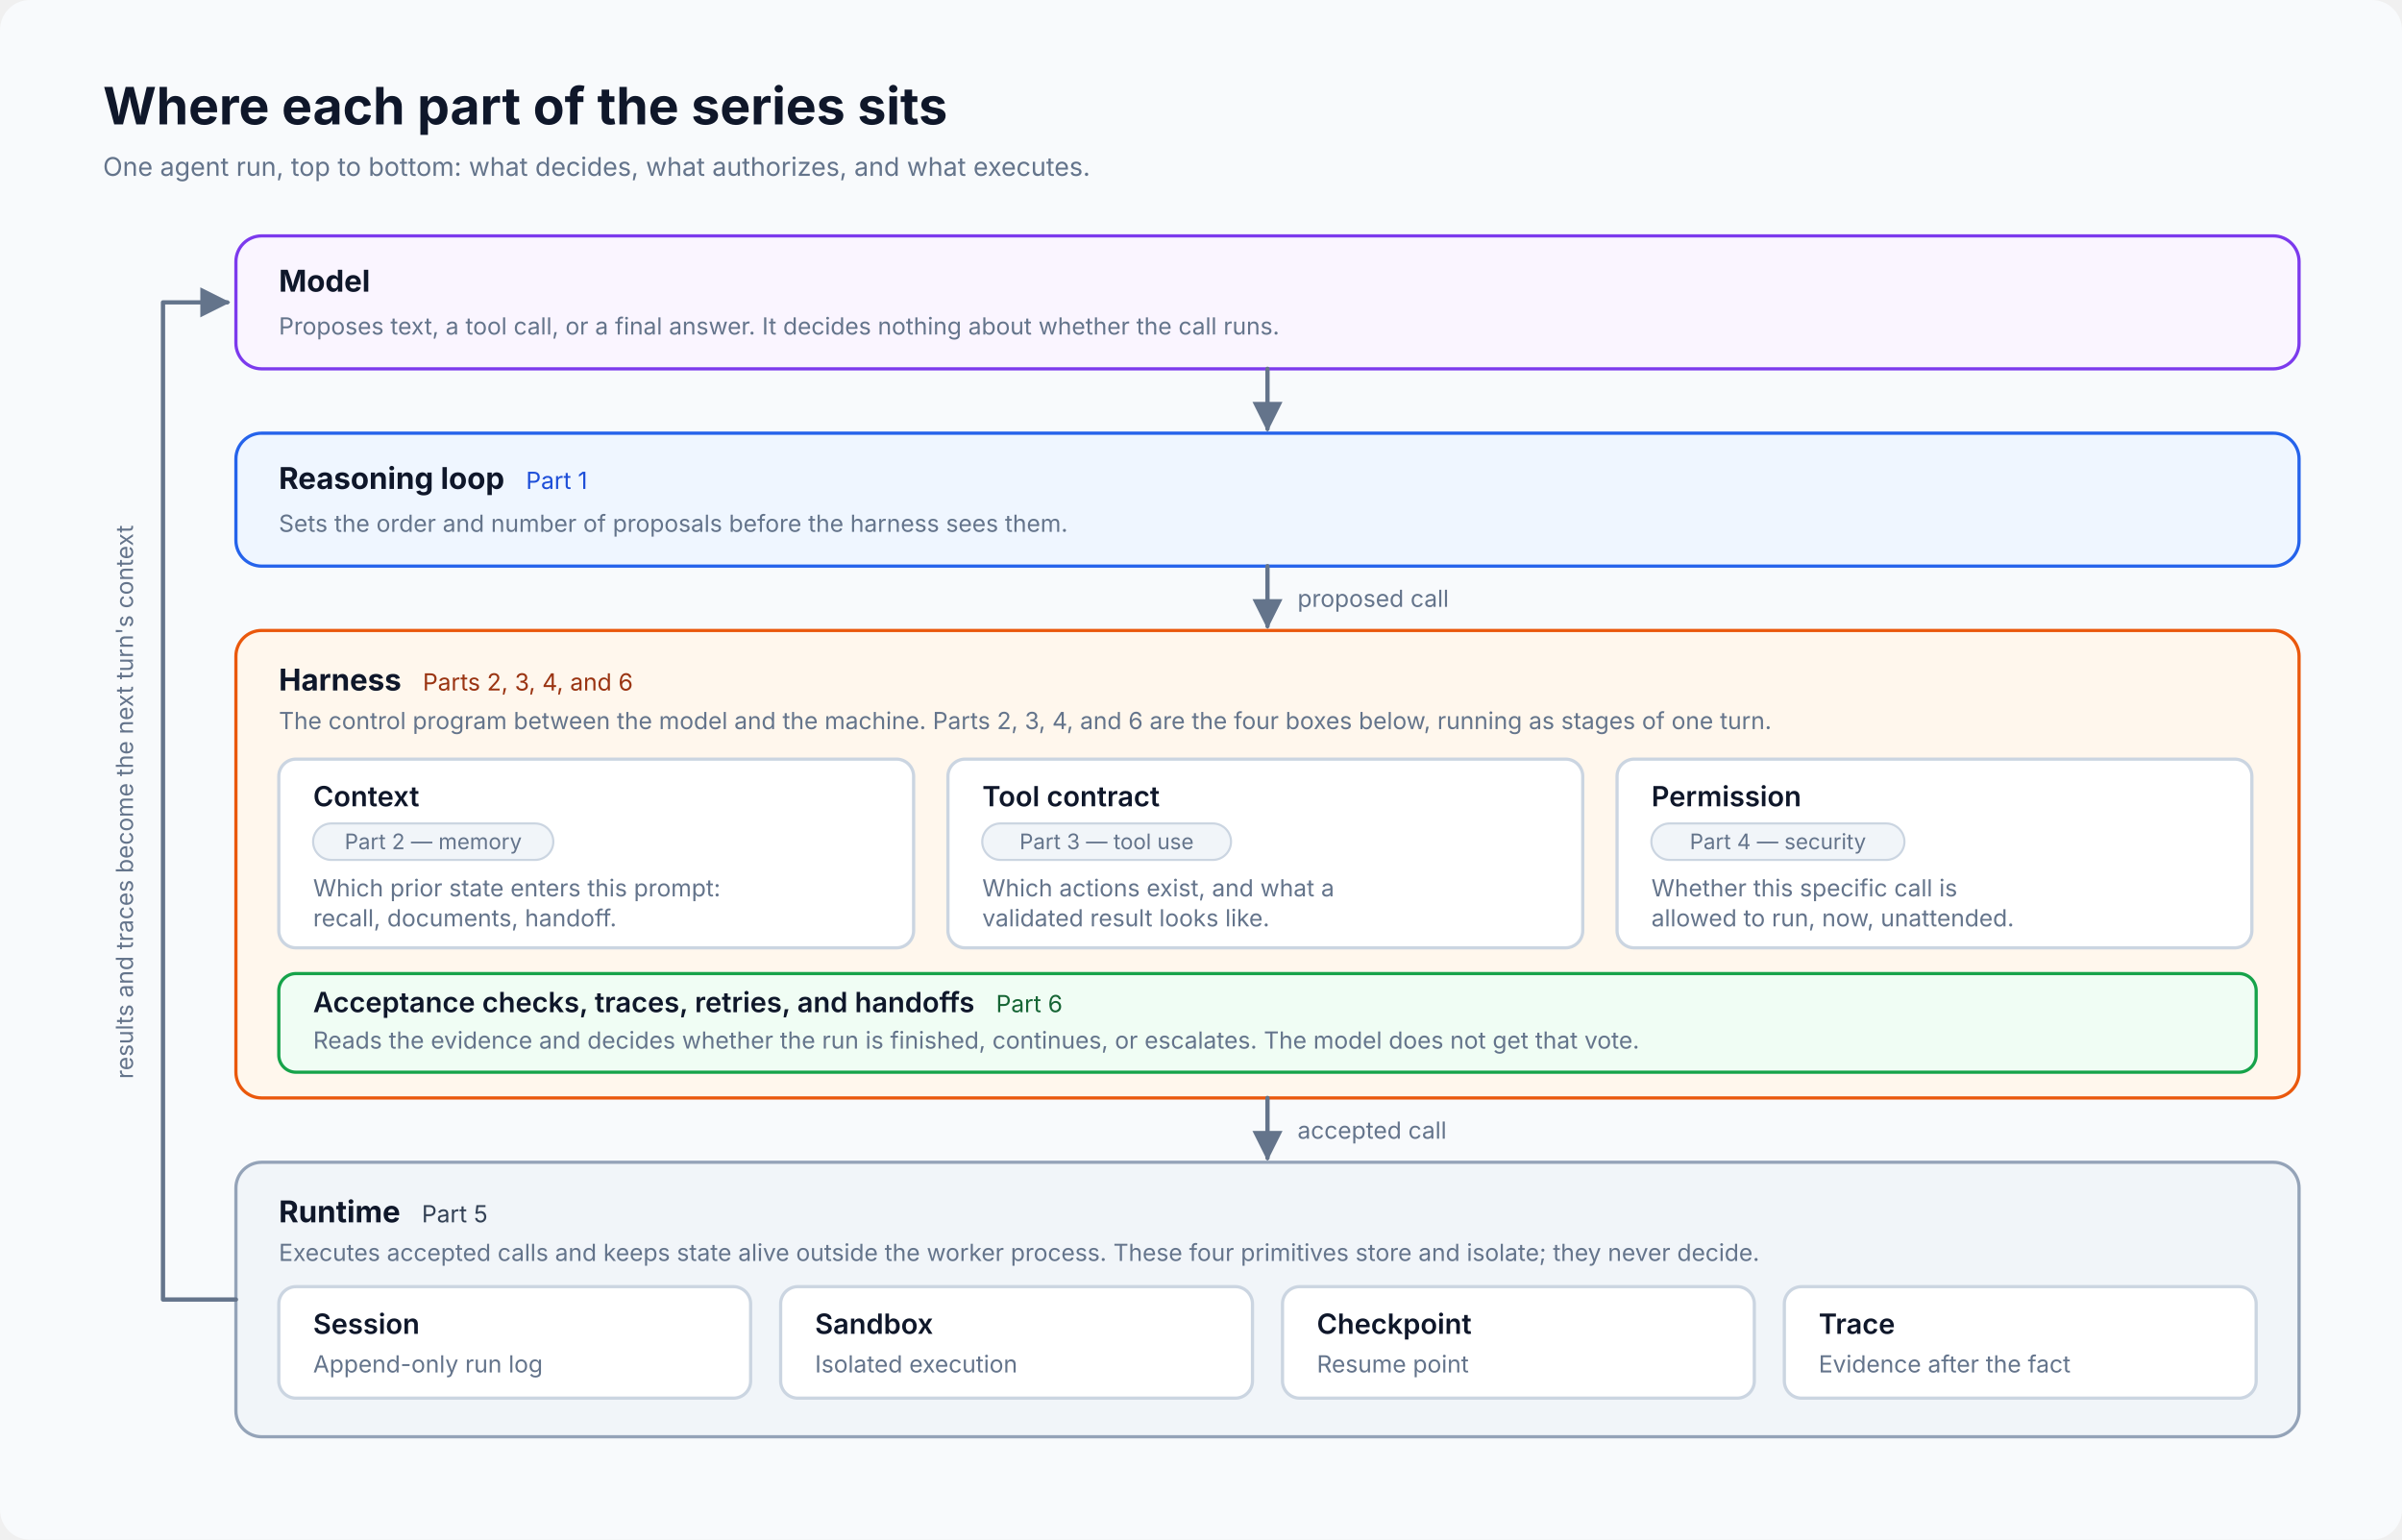
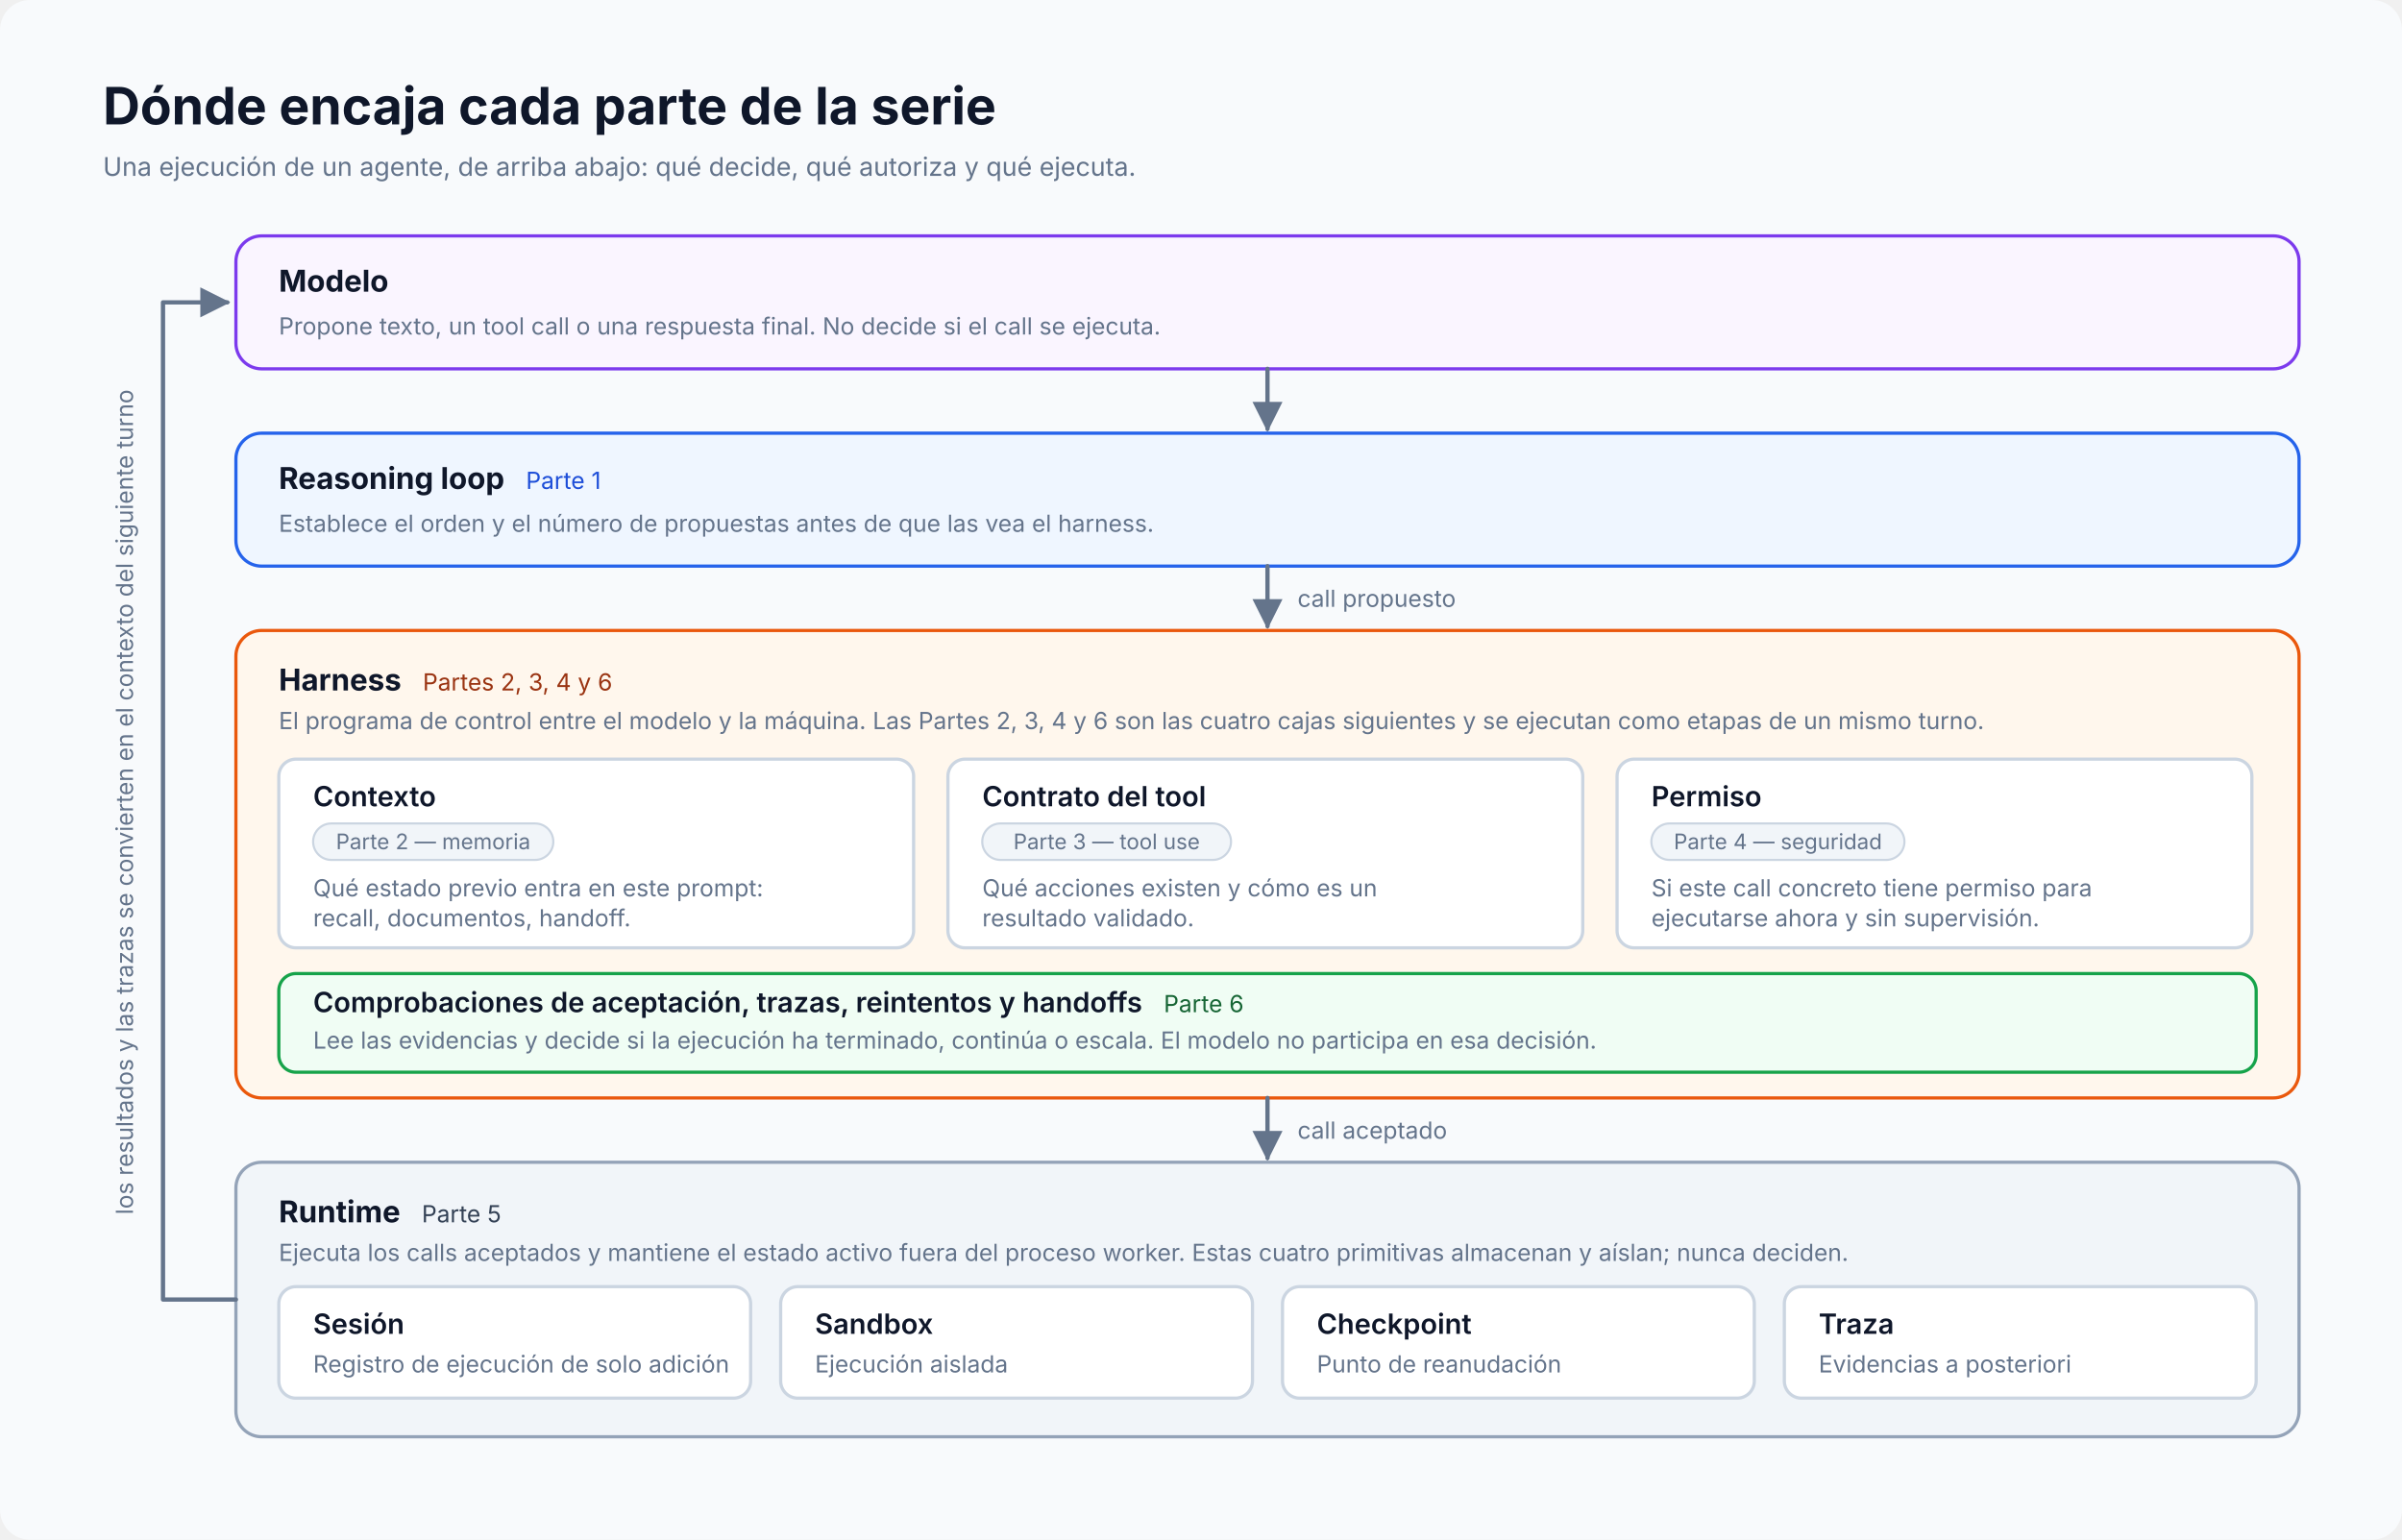
<svg xmlns="http://www.w3.org/2000/svg" viewBox="0 0 1120 718" width="1120" height="718" role="img" preserveAspectRatio="xMidYMid meet" shape-rendering="geometricPrecision" text-rendering="geometricPrecision" font-family="Inter, system-ui, sans-serif" data-visual-system="evidence-plate-v1">
  <defs>
    <marker id="arw" viewBox="0 0 10 10" refX="9" refY="5" markerWidth="7" markerHeight="7" orient="auto-start-reverse">
      <path d="M 0 0 L 10 5 L 0 10 z" fill="#64748b" />
    </marker>
  </defs>
  <style data-visual-system="evidence-plate-v1">
    * { animation: none !important; }
    .anim-box, .bar, .bar-text, .seq-item, .t-box, .flow { opacity: 1 !important; transform: none !important; }
    path, line, polyline { stroke-linecap: round; stroke-linejoin: round; }
  </style>
  <rect x="0" y="0" width="1120" height="718" rx="14" fill="#f8fafc" />
-   <text x="48" y="58" font-size="24" font-weight="700" fill="#0f172a">Where each part of the series sits</text>
-   <text x="48" y="82" font-size="12" fill="#64748b">One agent run, top to bottom: what decides, what authorizes, and what executes.</text>
+   <text x="48" y="58" font-size="24" font-weight="700" fill="#0f172a">Dónde encaja cada parte de la serie</text>
+   <text x="48" y="82" font-size="12" fill="#64748b">Una ejecución de un agente, de arriba abajo: qué decide, qué autoriza y qué ejecuta.</text>
  <rect x="110" y="110" width="962" height="62" rx="12" fill="#faf5ff" stroke="#7c3aed" stroke-width="1.5" />
-   <text x="130" y="136" font-size="14" font-weight="700" fill="#0f172a">Model</text>
-   <text x="130" y="156" font-size="11" fill="#64748b">Proposes text, a tool call, or a final answer. It decides nothing about whether the call runs.</text>
+   <text x="130" y="136" font-size="14" font-weight="700" fill="#0f172a">Modelo</text>
+   <text x="130" y="156" font-size="11" fill="#64748b">Propone texto, un tool call o una respuesta final. No decide si el call se ejecuta.</text>
  <path d="M 591 172 L 591 200" stroke="#64748b" stroke-width="2" fill="none" marker-end="url(#arw)" />
  <rect x="110" y="202" width="962" height="62" rx="12" fill="#eff6ff" stroke="#2563eb" stroke-width="1.5" />
-   <text x="130" y="228" font-size="14" font-weight="700" fill="#0f172a">Reasoning loop<tspan font-size="11" font-weight="400" fill="#1d4ed8" dx="10">Part 1</tspan>
+   <text x="130" y="228" font-size="14" font-weight="700" fill="#0f172a">Reasoning loop<tspan font-size="11" font-weight="400" fill="#1d4ed8" dx="10">Parte 1</tspan>
  </text>
-   <text x="130" y="248" font-size="11" fill="#64748b">Sets the order and number of proposals before the harness sees them.</text>
+   <text x="130" y="248" font-size="11" fill="#64748b">Establece el orden y el número de propuestas antes de que las vea el harness.</text>
  <path d="M 591 264 L 591 292" stroke="#64748b" stroke-width="2" fill="none" marker-end="url(#arw)" />
-   <text x="605" y="283" font-size="11" fill="#64748b">proposed call</text>
+   <text x="605" y="283" font-size="11" fill="#64748b">call propuesto</text>
  <rect x="110" y="294" width="962" height="218" rx="12" fill="#fff7ed" stroke="#ea580c" stroke-width="1.5" />
-   <text x="130" y="322" font-size="14" font-weight="700" fill="#0f172a">Harness<tspan font-size="11" font-weight="400" fill="#9a3412" dx="10">Parts 2, 3, 4, and 6</tspan>
+   <text x="130" y="322" font-size="14" font-weight="700" fill="#0f172a">Harness<tspan font-size="11" font-weight="400" fill="#9a3412" dx="10">Partes 2, 3, 4 y 6</tspan>
  </text>
-   <text x="130" y="340" font-size="11" fill="#64748b">The control program between the model and the machine. Parts 2, 3, 4, and 6 are the four boxes below, running as stages of one turn.</text>
+   <text x="130" y="340" font-size="11" fill="#64748b">El programa de control entre el modelo y la máquina. Las Partes 2, 3, 4 y 6 son las cuatro cajas siguientes y se ejecutan como etapas de un mismo turno.</text>
  <rect x="130" y="354" width="296" height="88" rx="8" fill="#ffffff" stroke="#cbd5e1" stroke-width="1.5" />
-   <text x="146" y="376" font-size="13" font-weight="600" fill="#0f172a">Context</text>
+   <text x="146" y="376" font-size="13" font-weight="600" fill="#0f172a">Contexto</text>
  <rect x="146" y="384" width="112" height="17" rx="8.5" fill="#f1f5f9" stroke="#cbd5e1" stroke-width="1" />
-   <text x="202" y="396" font-size="10" fill="#64748b" text-anchor="middle">Part 2 — memory</text>
-   <text x="146" y="418" font-size="11" fill="#64748b">Which prior state enters this prompt:</text>
-   <text x="146" y="432" font-size="11" fill="#64748b">recall, documents, handoff.</text>
+   <text x="202" y="396" font-size="10" fill="#64748b" text-anchor="middle">Parte 2 — memoria</text>
+   <text x="146" y="418" font-size="11" fill="#64748b">Qué estado previo entra en este prompt:</text>
+   <text x="146" y="432" font-size="11" fill="#64748b">recall, documentos, handoff.</text>
  <rect x="442" y="354" width="296" height="88" rx="8" fill="#ffffff" stroke="#cbd5e1" stroke-width="1.5" />
-   <text x="458" y="376" font-size="13" font-weight="600" fill="#0f172a">Tool contract</text>
+   <text x="458" y="376" font-size="13" font-weight="600" fill="#0f172a">Contrato del tool</text>
  <rect x="458" y="384" width="116" height="17" rx="8.5" fill="#f1f5f9" stroke="#cbd5e1" stroke-width="1" />
-   <text x="516" y="396" font-size="10" fill="#64748b" text-anchor="middle">Part 3 — tool use</text>
-   <text x="458" y="418" font-size="11" fill="#64748b">Which actions exist, and what a</text>
-   <text x="458" y="432" font-size="11" fill="#64748b">validated result looks like.</text>
+   <text x="516" y="396" font-size="10" fill="#64748b" text-anchor="middle">Parte 3 — tool use</text>
+   <text x="458" y="418" font-size="11" fill="#64748b">Qué acciones existen y cómo es un</text>
+   <text x="458" y="432" font-size="11" fill="#64748b">resultado validado.</text>
  <rect x="754" y="354" width="296" height="88" rx="8" fill="#ffffff" stroke="#cbd5e1" stroke-width="1.5" />
-   <text x="770" y="376" font-size="13" font-weight="600" fill="#0f172a">Permission</text>
+   <text x="770" y="376" font-size="13" font-weight="600" fill="#0f172a">Permiso</text>
  <rect x="770" y="384" width="118" height="17" rx="8.5" fill="#f1f5f9" stroke="#cbd5e1" stroke-width="1" />
-   <text x="829" y="396" font-size="10" fill="#64748b" text-anchor="middle">Part 4 — security</text>
-   <text x="770" y="418" font-size="11" fill="#64748b">Whether this specific call is</text>
-   <text x="770" y="432" font-size="11" fill="#64748b">allowed to run, now, unattended.</text>
+   <text x="829" y="396" font-size="10" fill="#64748b" text-anchor="middle">Parte 4 — seguridad</text>
+   <text x="770" y="418" font-size="11" fill="#64748b">Si este call concreto tiene permiso para</text>
+   <text x="770" y="432" font-size="11" fill="#64748b">ejecutarse ahora y sin supervisión.</text>
  <rect x="130" y="454" width="922" height="46" rx="8" fill="#f0fdf4" stroke="#16a34a" stroke-width="1.5" />
-   <text x="146" y="472" font-size="13" font-weight="600" fill="#0f172a">Acceptance checks, traces, retries, and handoffs<tspan font-size="11" font-weight="400" fill="#166534" dx="10">Part 6</tspan>
+   <text x="146" y="472" font-size="13" font-weight="600" fill="#0f172a">Comprobaciones de aceptación, trazas, reintentos y handoffs<tspan font-size="11" font-weight="400" fill="#166534" dx="10">Parte 6</tspan>
  </text>
-   <text x="146" y="489" font-size="11" fill="#64748b">Reads the evidence and decides whether the run is finished, continues, or escalates. The model does not get that vote.</text>
+   <text x="146" y="489" font-size="11" fill="#64748b">Lee las evidencias y decide si la ejecución ha terminado, continúa o escala. El modelo no participa en esa decisión.</text>
  <path d="M 591 512 L 591 540" stroke="#64748b" stroke-width="2" fill="none" marker-end="url(#arw)" />
-   <text x="605" y="531" font-size="11" fill="#64748b">accepted call</text>
+   <text x="605" y="531" font-size="11" fill="#64748b">call aceptado</text>
  <rect x="110" y="542" width="962" height="128" rx="12" fill="#f1f5f9" stroke="#94a3b8" stroke-width="1.5" />
-   <text x="130" y="570" font-size="14" font-weight="700" fill="#0f172a">Runtime<tspan font-size="11" font-weight="400" fill="#334155" dx="10">Part 5</tspan>
+   <text x="130" y="570" font-size="14" font-weight="700" fill="#0f172a">Runtime<tspan font-size="11" font-weight="400" fill="#334155" dx="10">Parte 5</tspan>
  </text>
-   <text x="130" y="588" font-size="11" fill="#64748b">Executes accepted calls and keeps state alive outside the worker process. These four primitives store and isolate; they never decide.</text>
+   <text x="130" y="588" font-size="11" fill="#64748b">Ejecuta los calls aceptados y mantiene el estado activo fuera del proceso worker. Estas cuatro primitivas almacenan y aíslan; nunca deciden.</text>
  <rect x="130" y="600" width="220" height="52" rx="8" fill="#ffffff" stroke="#cbd5e1" stroke-width="1.5" />
-   <text x="146" y="622" font-size="13" font-weight="600" fill="#0f172a">Session</text>
-   <text x="146" y="640" font-size="11" fill="#64748b">Append-only run log</text>
+   <text x="146" y="622" font-size="13" font-weight="600" fill="#0f172a">Sesión</text>
+   <text x="146" y="640" font-size="11" fill="#64748b">Registro de ejecución de solo adición</text>
  <rect x="364" y="600" width="220" height="52" rx="8" fill="#ffffff" stroke="#cbd5e1" stroke-width="1.5" />
  <text x="380" y="622" font-size="13" font-weight="600" fill="#0f172a">Sandbox</text>
-   <text x="380" y="640" font-size="11" fill="#64748b">Isolated execution</text>
+   <text x="380" y="640" font-size="11" fill="#64748b">Ejecución aislada</text>
  <rect x="598" y="600" width="220" height="52" rx="8" fill="#ffffff" stroke="#cbd5e1" stroke-width="1.5" />
  <text x="614" y="622" font-size="13" font-weight="600" fill="#0f172a">Checkpoint</text>
-   <text x="614" y="640" font-size="11" fill="#64748b">Resume point</text>
+   <text x="614" y="640" font-size="11" fill="#64748b">Punto de reanudación</text>
  <rect x="832" y="600" width="220" height="52" rx="8" fill="#ffffff" stroke="#cbd5e1" stroke-width="1.5" />
-   <text x="848" y="622" font-size="13" font-weight="600" fill="#0f172a">Trace</text>
-   <text x="848" y="640" font-size="11" fill="#64748b">Evidence after the fact</text>
+   <text x="848" y="622" font-size="13" font-weight="600" fill="#0f172a">Traza</text>
+   <text x="848" y="640" font-size="11" fill="#64748b">Evidencias a posteriori</text>
  <path d="M 110 606 L 76 606 L 76 141 L 106 141" stroke="#64748b" stroke-width="2" fill="none" marker-end="url(#arw)" />
-   <text x="62" y="374" font-size="11" fill="#64748b" text-anchor="middle" transform="rotate(-90 62 374)">results and traces become the next turn's context</text>
+   <text x="62" y="374" font-size="11" fill="#64748b" text-anchor="middle" transform="rotate(-90 62 374)">los resultados y las trazas se convierten en el contexto del siguiente turno</text>
</svg>
